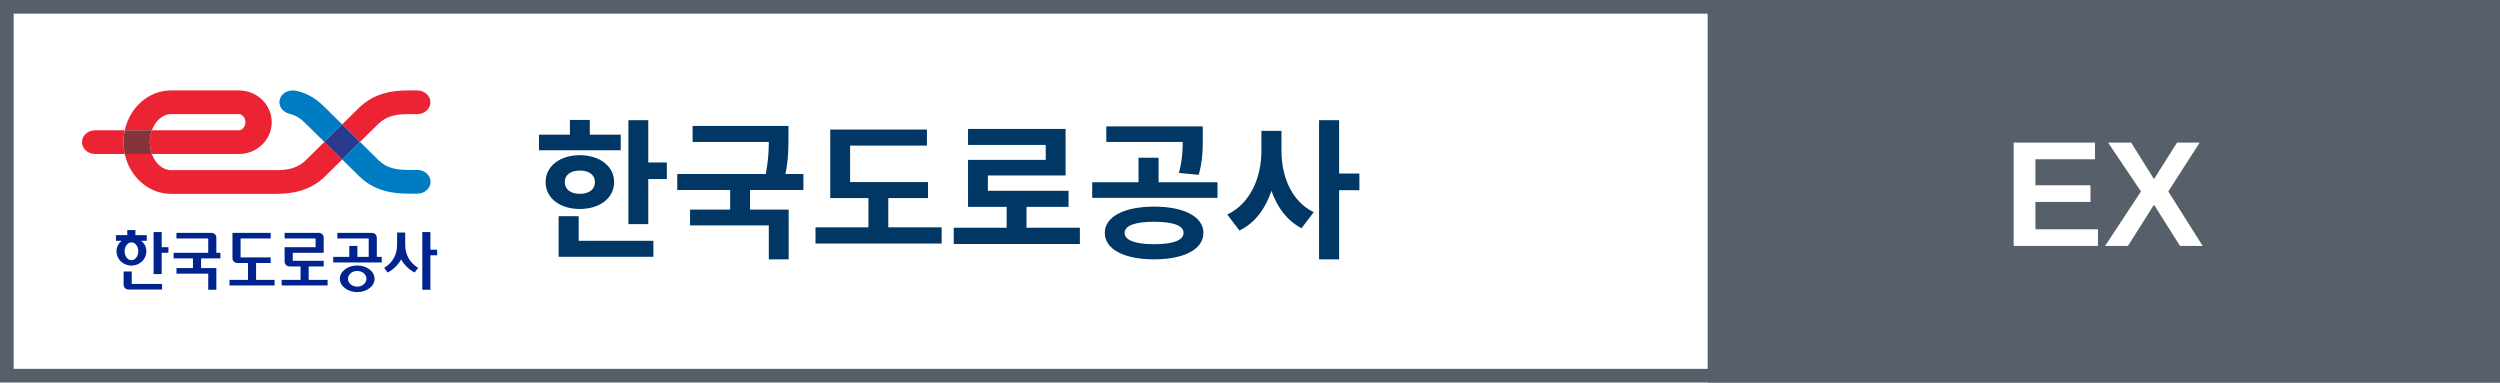
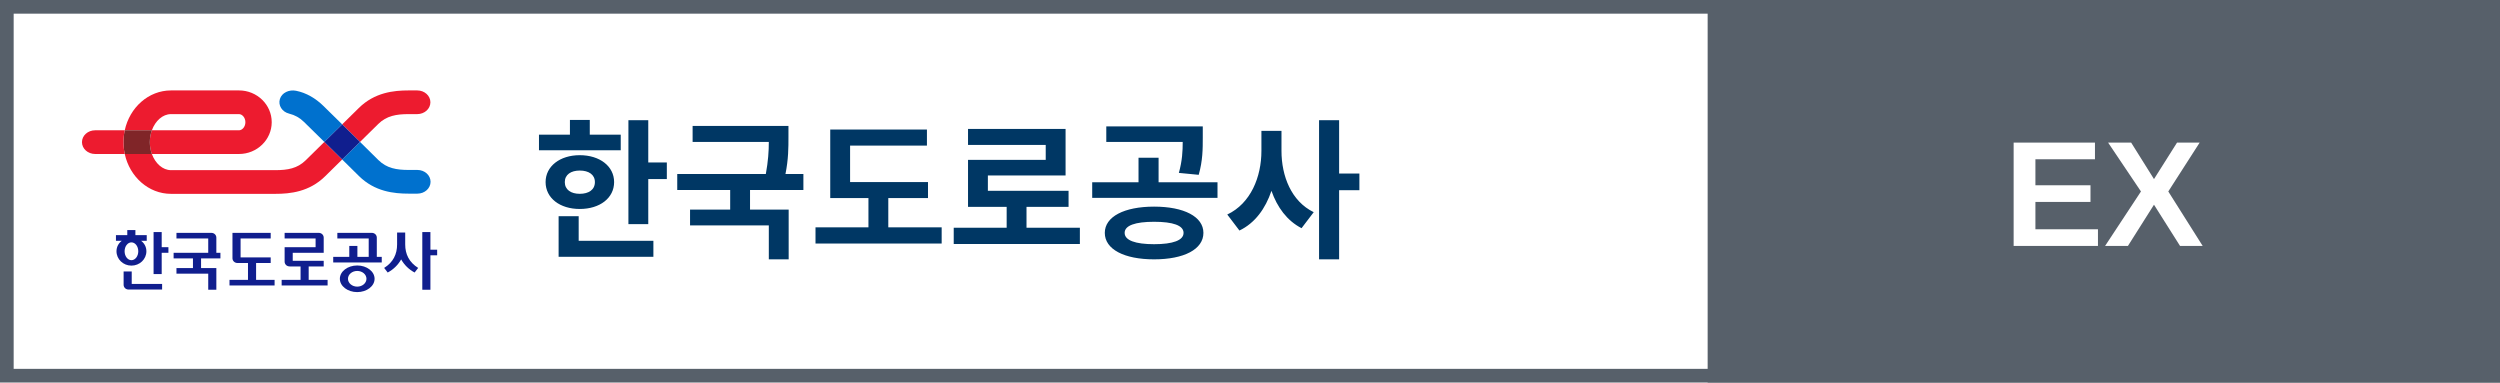
<svg xmlns="http://www.w3.org/2000/svg" width="183.0" height="28" viewBox="0 0 183.0 28" role="img" aria-label="한국도로공사 EX">
  <defs>
    <clipPath id="badge-shape">
      <rect width="183.0" height="28" rx="0" />
    </clipPath>
  </defs>
  <g clip-path="url(#badge-shape)">
    <rect width="183.0" height="28" rx="0" fill="#ffffff" />
    <path d="M125.0 0h58v28h-58z" fill="#57606a" />
  </g>
  <rect x="0.5" y="0.5" width="182.0" height="27" rx="0" fill="none" stroke="#57606a" />
  <g transform="translate(6.000 6.619) scale(0.200307)">
-     <g style="fill:#00238e;fill-opacity:1">
-       <path d="M0 0h-2.221v-15.809H0v9.441h1.85v1.535H0Z" style="fill:#00238e;fill-opacity:1;fill-rule:nonzero;stroke:none" transform="matrix(1.33333 0 0 -1.33333 127.334 51.762)" />
+     <g style="fill:#101e8e;fill-opacity:1">
+       <path d="M0 0h-2.221v-15.809H0v9.441h1.85v1.535H0Z" style="fill:#101e8e;fill-opacity:1;fill-rule:nonzero;stroke:none" transform="matrix(1.33333 0 0 -1.33333 127.334 51.762)" />
    </g>
-     <g style="fill:#00238e;fill-opacity:1">
-       <path d="M0 0v3.264h-2.221V0c0-2.669-1.062-4.888-3.55-6.437l.974-1.259a9.15 9.15 0 0 1 3.688 3.592 9.17 9.17 0 0 1 3.687-3.592l.977 1.259C1.068-4.888 0-2.669 0 0" style="fill:#00238e;fill-opacity:1;fill-rule:nonzero;stroke:none" transform="matrix(1.33333 0 0 -1.33333 118.123 56.284)" />
+     <g style="fill:#101e8e;fill-opacity:1">
+       <path d="M0 0v3.264h-2.221V0c0-2.669-1.062-4.888-3.55-6.437l.974-1.259a9.15 9.15 0 0 1 3.688 3.592 9.17 9.17 0 0 1 3.687-3.592l.977 1.259C1.068-4.888 0-2.669 0 0" style="fill:#101e8e;fill-opacity:1;fill-rule:nonzero;stroke:none" transform="matrix(1.33333 0 0 -1.33333 118.123 56.284)" />
    </g>
-     <g style="fill:#00238e;fill-opacity:1">
-       <path d="M0 0v4.144h-2.223V-7.369H0v5.834h1.844V0Z" style="fill:#00238e;fill-opacity:1;fill-rule:nonzero;stroke:none" transform="matrix(1.33333 0 0 -1.33333 29.134 57.287)" />
+     <g style="fill:#101e8e;fill-opacity:1">
+       <path d="M0 0v4.144h-2.223V-7.369H0v5.834h1.844V0Z" style="fill:#101e8e;fill-opacity:1;fill-rule:nonzero;stroke:none" transform="matrix(1.33333 0 0 -1.33333 29.134 57.287)" />
    </g>
-     <g style="fill:#00238e;fill-opacity:1">
-       <path d="M0 0c0 1.35.838 2.442 1.873 2.442S3.748 1.35 3.748 0c0-1.353-.84-2.443-1.875-2.443S0-1.353 0 0m5.971 0c0 1.204-.569 2.217-1.457 2.88h1.552v1.536H2.959v1.402H.734V4.416h-3.107V2.88h1.607c-.89-.663-1.457-1.676-1.457-2.88 0-2.174 1.834-3.932 4.096-3.932S5.971-2.174 5.971 0" style="fill:#00238e;fill-opacity:1;fill-rule:nonzero;stroke:none" transform="matrix(1.33333 0 0 -1.33333 15.581 58.782)" />
+     <g style="fill:#101e8e;fill-opacity:1">
+       <path d="M0 0c0 1.35.838 2.442 1.873 2.442S3.748 1.35 3.748 0c0-1.353-.84-2.443-1.875-2.443S0-1.353 0 0m5.971 0c0 1.204-.569 2.217-1.457 2.88h1.552v1.536H2.959v1.402H.734V4.416h-3.107V2.88h1.607c-.89-.663-1.457-1.676-1.457-2.88 0-2.174 1.834-3.932 4.096-3.932S5.971-2.174 5.971 0" style="fill:#101e8e;fill-opacity:1;fill-rule:nonzero;stroke:none" transform="matrix(1.33333 0 0 -1.33333 15.581 58.782)" />
    </g>
-     <g style="fill:#00238e;fill-opacity:1">
-       <path d="M0 0v1.535h-8.328v3.433h-2.223V1.31c0-.679.535-1.31 1.397-1.31z" style="fill:#00238e;fill-opacity:1;fill-rule:nonzero;stroke:none" transform="matrix(1.33333 0 0 -1.33333 29.287 72.774)" />
+     <g style="fill:#101e8e;fill-opacity:1">
+       <path d="M0 0v1.535h-8.328v3.433h-2.223V1.31c0-.679.535-1.31 1.397-1.31z" style="fill:#101e8e;fill-opacity:1;fill-rule:nonzero;stroke:none" transform="matrix(1.33333 0 0 -1.33333 29.287 72.774)" />
    </g>
-     <g style="fill:#00238e;fill-opacity:1">
-       <path d="M0 0v-6.957c0-.678.537-1.31 1.398-1.31h2.856v-4.628H-.814v-1.532h12.361v1.532H6.475v4.628h4.004v1.535H2.225v5.199h8.254V0Z" style="fill:#00238e;fill-opacity:1;fill-rule:nonzero;stroke:none" transform="matrix(1.33333 0 0 -1.33333 54.998 52.047)" />
+     <g style="fill:#101e8e;fill-opacity:1">
+       <path d="M0 0v-6.957c0-.678.537-1.31 1.398-1.31h2.856v-4.628H-.814v-1.532h12.361v1.532H6.475v4.628h4.004v1.535H2.225v5.199h8.254V0Z" style="fill:#101e8e;fill-opacity:1;fill-rule:nonzero;stroke:none" transform="matrix(1.33333 0 0 -1.33333 54.998 52.047)" />
    </g>
-     <g style="fill:#00238e;fill-opacity:1">
-       <path d="M0 0v2.654h5.307v1.534H4.189v4.15c0 .678-.539 1.31-1.398 1.31h-9.535V8.115h8.709V4.188h-9.488V2.654h5.302V0h-4.523v-1.533h8.709v-4.413h2.224V0Z" style="fill:#00238e;fill-opacity:1;fill-rule:nonzero;stroke:none" transform="matrix(1.33333 0 0 -1.33333 43.522 64.912)" />
+     <g style="fill:#101e8e;fill-opacity:1">
+       <path d="M0 0v2.654h5.307v1.534H4.189v4.15c0 .678-.539 1.31-1.398 1.31h-9.535V8.115h8.709V4.188h-9.488V2.654h5.302V0h-4.523v-1.533h8.709v-4.413h2.224V0Z" style="fill:#101e8e;fill-opacity:1;fill-rule:nonzero;stroke:none" transform="matrix(1.33333 0 0 -1.33333 43.522 64.912)" />
    </g>
-     <g style="fill:#00238e;fill-opacity:1">
-       <path d="M0 0c0-.681.539-1.313 1.4-1.313h2.971v-3.689H-.816v-1.532h12.597v1.532H6.594v3.689h4.117V.225H2.223v2.193h8.488v4.164c0 .678-.537 1.311-1.398 1.311H0V6.359h8.49V3.953H0Z" style="fill:#00238e;fill-opacity:1;fill-rule:nonzero;stroke:none" transform="matrix(1.33333 0 0 -1.33333 74.058 62.57)" />
+     <g style="fill:#101e8e;fill-opacity:1">
+       <path d="M0 0c0-.681.539-1.313 1.4-1.313h2.971v-3.689H-.816v-1.532h12.597v1.532H6.594v3.689h4.117V.225H2.223v2.193h8.488v4.164c0 .678-.537 1.311-1.398 1.311H0V6.359h8.49V3.953H0Z" style="fill:#101e8e;fill-opacity:1;fill-rule:nonzero;stroke:none" transform="matrix(1.33333 0 0 -1.33333 74.058 62.57)" />
    </g>
-     <g style="fill:#00238e;fill-opacity:1">
-       <path d="M0 0v-1.533h8.594v-5.043h-3.1v2.983H3.271v-2.983h-4.404v-1.535H12.17v1.535h-1.356v5.265C10.814-.633 10.277 0 9.416 0Z" style="fill:#00238e;fill-opacity:1;fill-rule:nonzero;stroke:none" transform="matrix(1.33333 0 0 -1.33333 93.326 52.047)" />
+     <g style="fill:#101e8e;fill-opacity:1">
+       <path d="M0 0v-1.533h8.594v-5.043h-3.1v2.983H3.271v-2.983h-4.404v-1.535H12.17v1.535h-1.356v5.265C10.814-.633 10.277 0 9.416 0Z" style="fill:#101e8e;fill-opacity:1;fill-rule:nonzero;stroke:none" transform="matrix(1.33333 0 0 -1.33333 93.326 52.047)" />
    </g>
-     <g style="fill:#00238e;fill-opacity:1">
-       <path d="M0 0c-1.4 0-2.535.967-2.535 2.154C-2.535 3.343-1.4 4.303 0 4.303c1.402 0 2.535-.96 2.535-2.149C2.535.967 1.402 0 0 0m0 5.801c-2.627 0-4.758-1.634-4.758-3.647 0-2.015 2.131-3.65 4.758-3.65 2.629 0 4.76 1.635 4.76 3.65 0 2.013-2.131 3.647-4.76 3.647" style="fill:#00238e;fill-opacity:1;fill-rule:nonzero;stroke:none" transform="matrix(1.33333 0 0 -1.33333 100.587 71.706)" />
+     <g style="fill:#101e8e;fill-opacity:1">
+       <path d="M0 0c-1.4 0-2.535.967-2.535 2.154C-2.535 3.343-1.4 4.303 0 4.303c1.402 0 2.535-.96 2.535-2.149C2.535.967 1.402 0 0 0m0 5.801c-2.627 0-4.758-1.634-4.758-3.647 0-2.015 2.131-3.65 4.758-3.65 2.629 0 4.76 1.635 4.76 3.65 0 2.013-2.131 3.647-4.76 3.647" style="fill:#101e8e;fill-opacity:1;fill-rule:nonzero;stroke:none" transform="matrix(1.33333 0 0 -1.33333 100.587 71.706)" />
    </g>
-     <path d="M81.751 25.54c-3.034 2.985-6.618 3.596-11.069 3.596H32.536c-3.035 0-5.73-2.453-6.99-5.908h-9.91c1.804 8.34 8.694 14.567 16.9 14.567h38.146c5.427 0 12.395-.728 18.168-6.412l6.245-6.145-6.52-6.416z" style="fill:#eb2333;fill-opacity:1;fill-rule:nonzero;stroke:none;stroke-width:.425" />
-     <path d="M32.536 8.66h24.865c1.099 0 2.32 1.21 2.32 2.952s-1.221 2.957-2.32 2.957H25.547a12.7 12.7 0 0 0-.756 4.33c0 1.536.273 3.005.756 4.33H57.4c6.585 0 11.942-5.212 11.942-11.617C69.343 5.209 63.986 0 57.4 0H32.536c-8.206 0-15.096 6.228-16.9 14.569h9.91c1.26-3.457 3.955-5.91 6.99-5.91" style="fill:#eb2333;fill-opacity:1;fill-rule:nonzero;stroke:none;stroke-width:.425" />
-     <path d="M24.79 18.899c0-1.537.274-3.006.757-4.33h-9.911a20.4 20.4 0 0 0-.466 4.33c0 1.49.164 2.937.466 4.33h9.91a12.7 12.7 0 0 1-.756-4.33" style="fill:#85353a;fill-opacity:1;fill-rule:nonzero;stroke:none;stroke-width:.425" />
-     <path d="M15.636 14.569H4.811C2.152 14.569 0 16.507 0 18.899c0 2.39 2.152 4.33 4.81 4.33h10.826a20.4 20.4 0 0 1 0-8.66m92.649-2.313c3.032-2.984 6.618-3.597 11.069-3.597h3.168c2.657 0 4.81-1.938 4.81-4.33 0-2.39-2.153-4.329-4.81-4.329h-3.168c-5.427 0-12.395.729-18.17 6.412l-6.089 5.995 6.517 6.415" style="fill:#eb2333;fill-opacity:1;fill-rule:nonzero;stroke:none;stroke-width:.425" />
-     <path d="M88.226 5.664C85.476 2.959 82.05.89 78.254.129c-2.588-.519-5.21.709-5.922 3.012s.785 4.69 3.345 5.33c2.163.542 3.895 1.506 5.448 3.036l7.452 7.315c2.122-2.09 4.447-4.378 6.518-6.415m27.485 16.654h-3.168c-4.45 0-8.035-.612-11.069-3.596l-6.73-6.643-6.518 6.416 6.149 6.07c5.773 5.683 12.743 6.413 18.168 6.413h3.168c2.657 0 4.811-1.94 4.811-4.33s-2.154-4.33-4.81-4.33" style="fill:#007dc2;fill-opacity:1;fill-rule:nonzero;stroke:none;stroke-width:.425" />
-     <path d="m95.095 12.407-6.52 6.415 6.52 6.416 6.517-6.416" style="fill:#283a8c;fill-opacity:1;fill-rule:nonzero;stroke:none;stroke-width:.425" />
+     <path d="M81.751 25.54c-3.034 2.985-6.618 3.596-11.069 3.596H32.536c-3.035 0-5.73-2.453-6.99-5.908h-9.91c1.804 8.34 8.694 14.567 16.9 14.567h38.146c5.427 0 12.395-.728 18.168-6.412l6.245-6.145-6.52-6.416z" style="fill:#ed1b2f;fill-opacity:1;fill-rule:nonzero;stroke:none;stroke-width:.425" />
+     <path d="M32.536 8.66h24.865c1.099 0 2.32 1.21 2.32 2.952s-1.221 2.957-2.32 2.957H25.547a12.7 12.7 0 0 0-.756 4.33c0 1.536.273 3.005.756 4.33H57.4c6.585 0 11.942-5.212 11.942-11.617C69.343 5.209 63.986 0 57.4 0H32.536c-8.206 0-15.096 6.228-16.9 14.569h9.91c1.26-3.457 3.955-5.91 6.99-5.91" style="fill:#ed1b2f;fill-opacity:1;fill-rule:nonzero;stroke:none;stroke-width:.425" />
+     <path d="M24.79 18.899c0-1.537.274-3.006.757-4.33h-9.911a20.4 20.4 0 0 0-.466 4.33c0 1.49.164 2.937.466 4.33h9.91a12.7 12.7 0 0 1-.756-4.33" style="fill:#802528;fill-opacity:1;fill-rule:nonzero;stroke:none;stroke-width:.425" />
+     <path d="M15.636 14.569H4.811C2.152 14.569 0 16.507 0 18.899c0 2.39 2.152 4.33 4.81 4.33h10.826a20.4 20.4 0 0 1 0-8.66m92.649-2.313c3.032-2.984 6.618-3.597 11.069-3.597h3.168c2.657 0 4.81-1.938 4.81-4.33 0-2.39-2.153-4.329-4.81-4.329h-3.168c-5.427 0-12.395.729-18.17 6.412l-6.089 5.995 6.517 6.415" style="fill:#ed1b2f;fill-opacity:1;fill-rule:nonzero;stroke:none;stroke-width:.425" />
+     <path d="M88.226 5.664C85.476 2.959 82.05.89 78.254.129c-2.588-.519-5.21.709-5.922 3.012s.785 4.69 3.345 5.33c2.163.542 3.895 1.506 5.448 3.036l7.452 7.315c2.122-2.09 4.447-4.378 6.518-6.415m27.485 16.654h-3.168c-4.45 0-8.035-.612-11.069-3.596l-6.73-6.643-6.518 6.416 6.149 6.07c5.773 5.683 12.743 6.413 18.168 6.413h3.168c2.657 0 4.811-1.94 4.811-4.33s-2.154-4.33-4.81-4.33" style="fill:#0071ce;fill-opacity:1;fill-rule:nonzero;stroke:none;stroke-width:.425" />
+     <path d="m95.095 12.407-6.52 6.415 6.52 6.416 6.517-6.416" style="fill:#101e8e;fill-opacity:1;fill-rule:nonzero;stroke:none;stroke-width:.425" />
  </g>
  <text x="39.0" y="18" fill="#003764" font-family="-apple-system, BlinkMacSystemFont, 'Segoe UI', 'Noto Sans KR', 'Malgun Gothic', Arial, sans-serif" font-size="11" font-weight="600">한국도로공사</text>
  <text x="154" y="18" fill="#ffffff" text-anchor="middle" font-family="Arial, Helvetica, sans-serif" font-size="11" font-weight="700">EX</text>
</svg>
